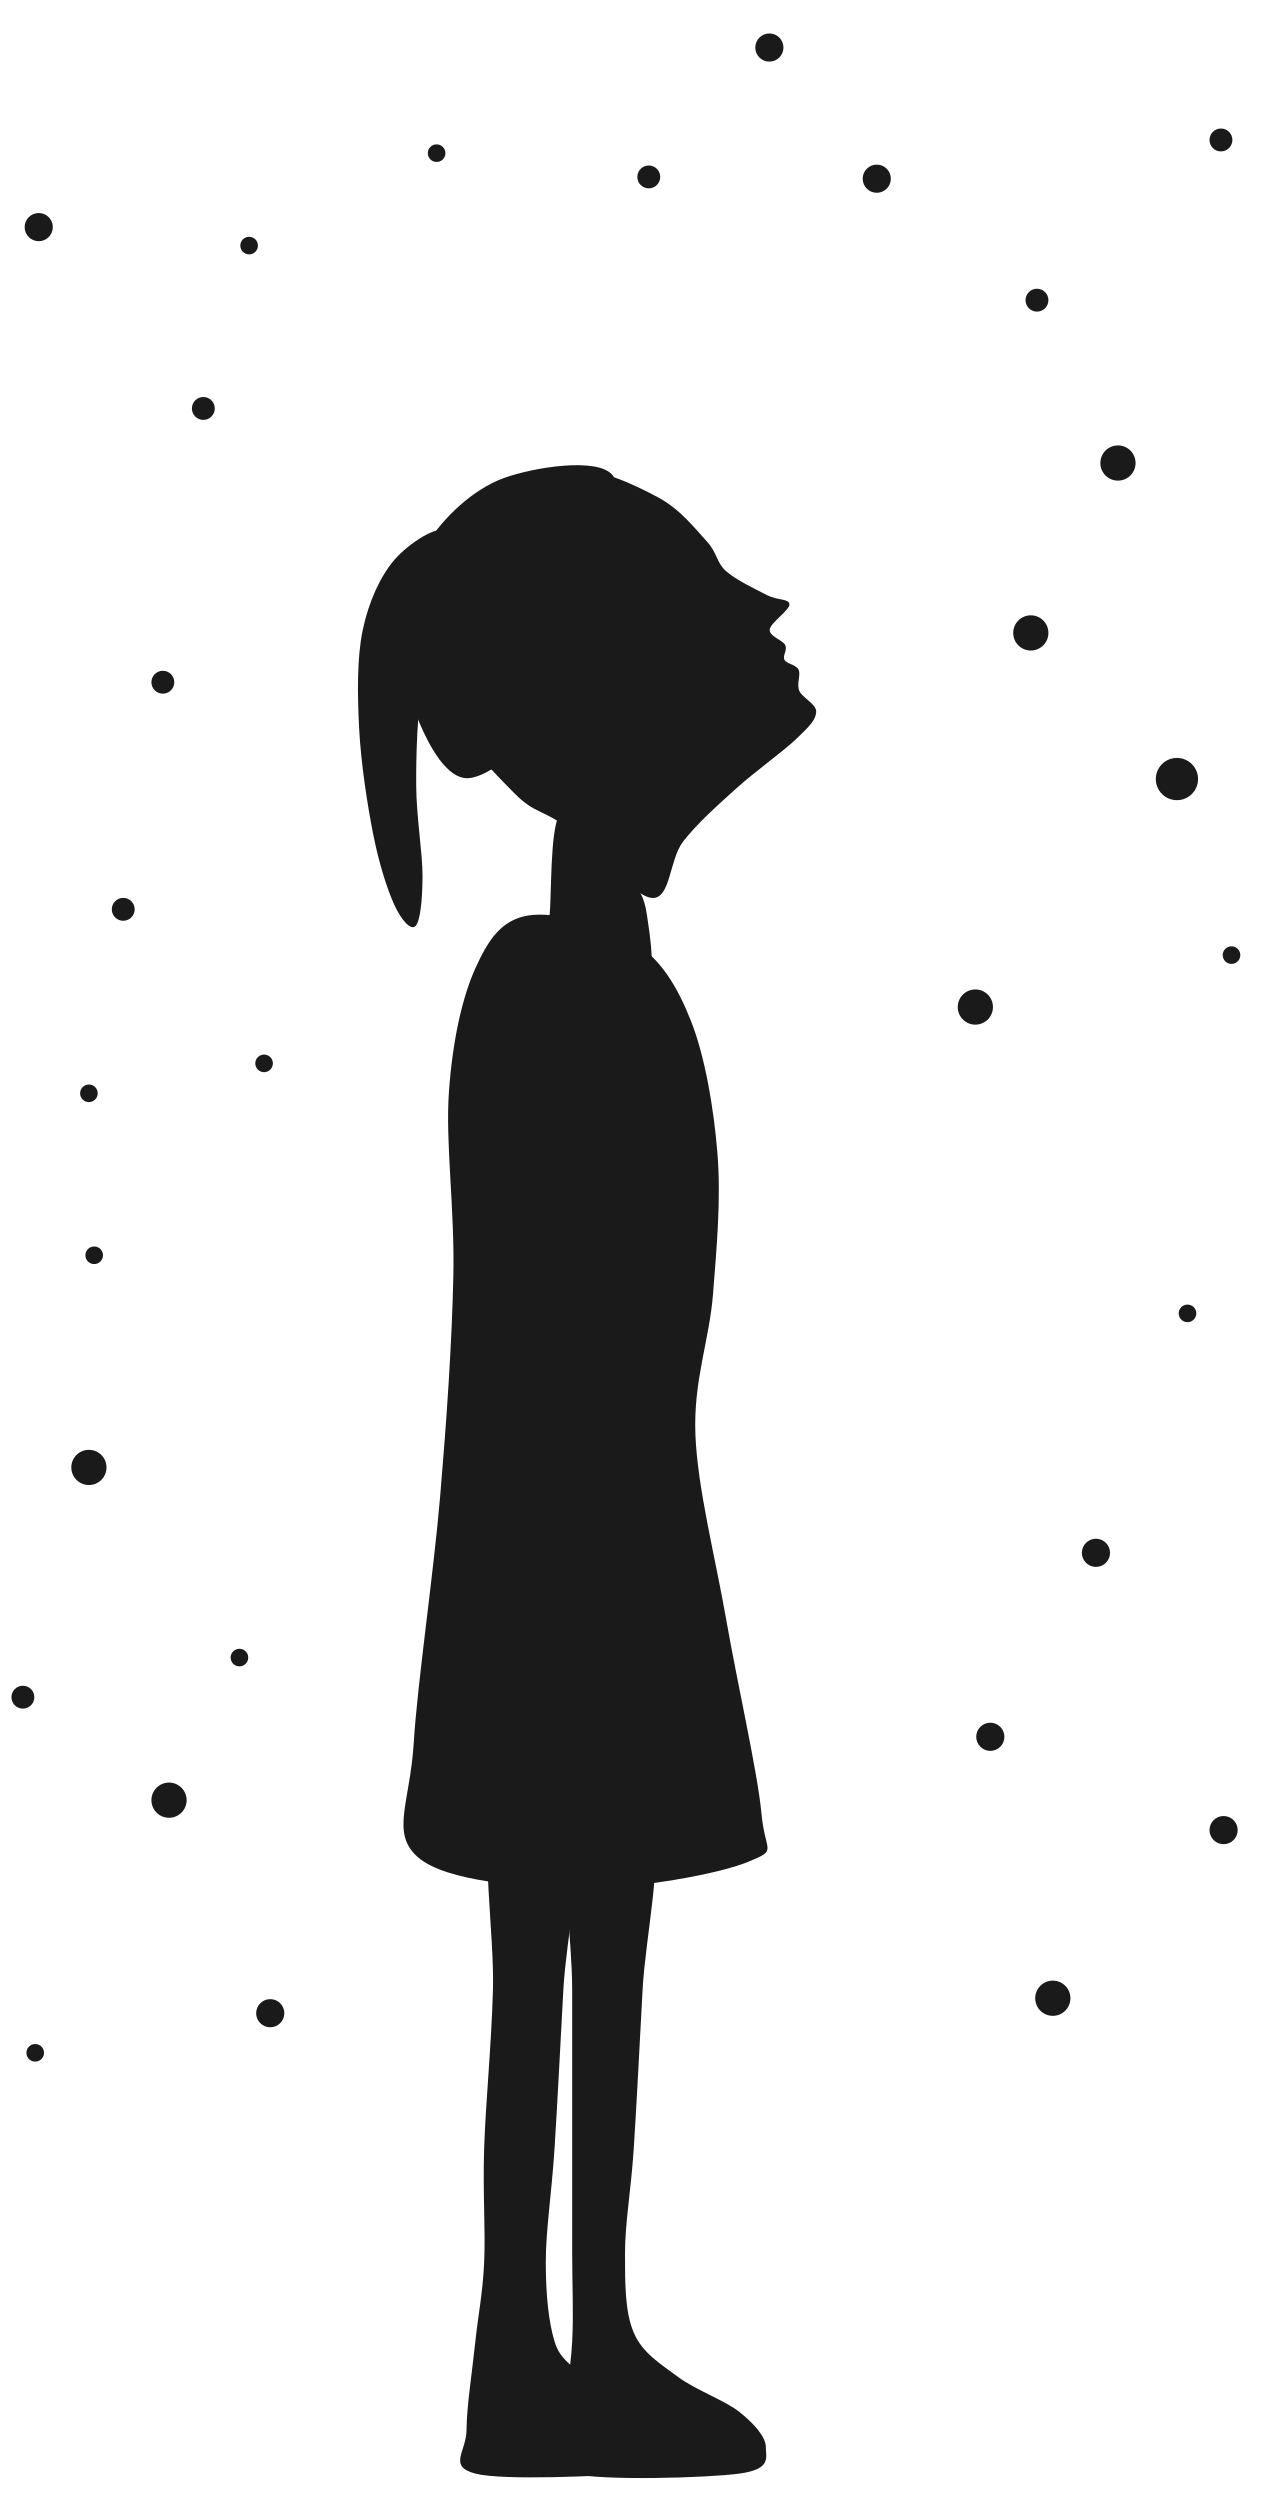
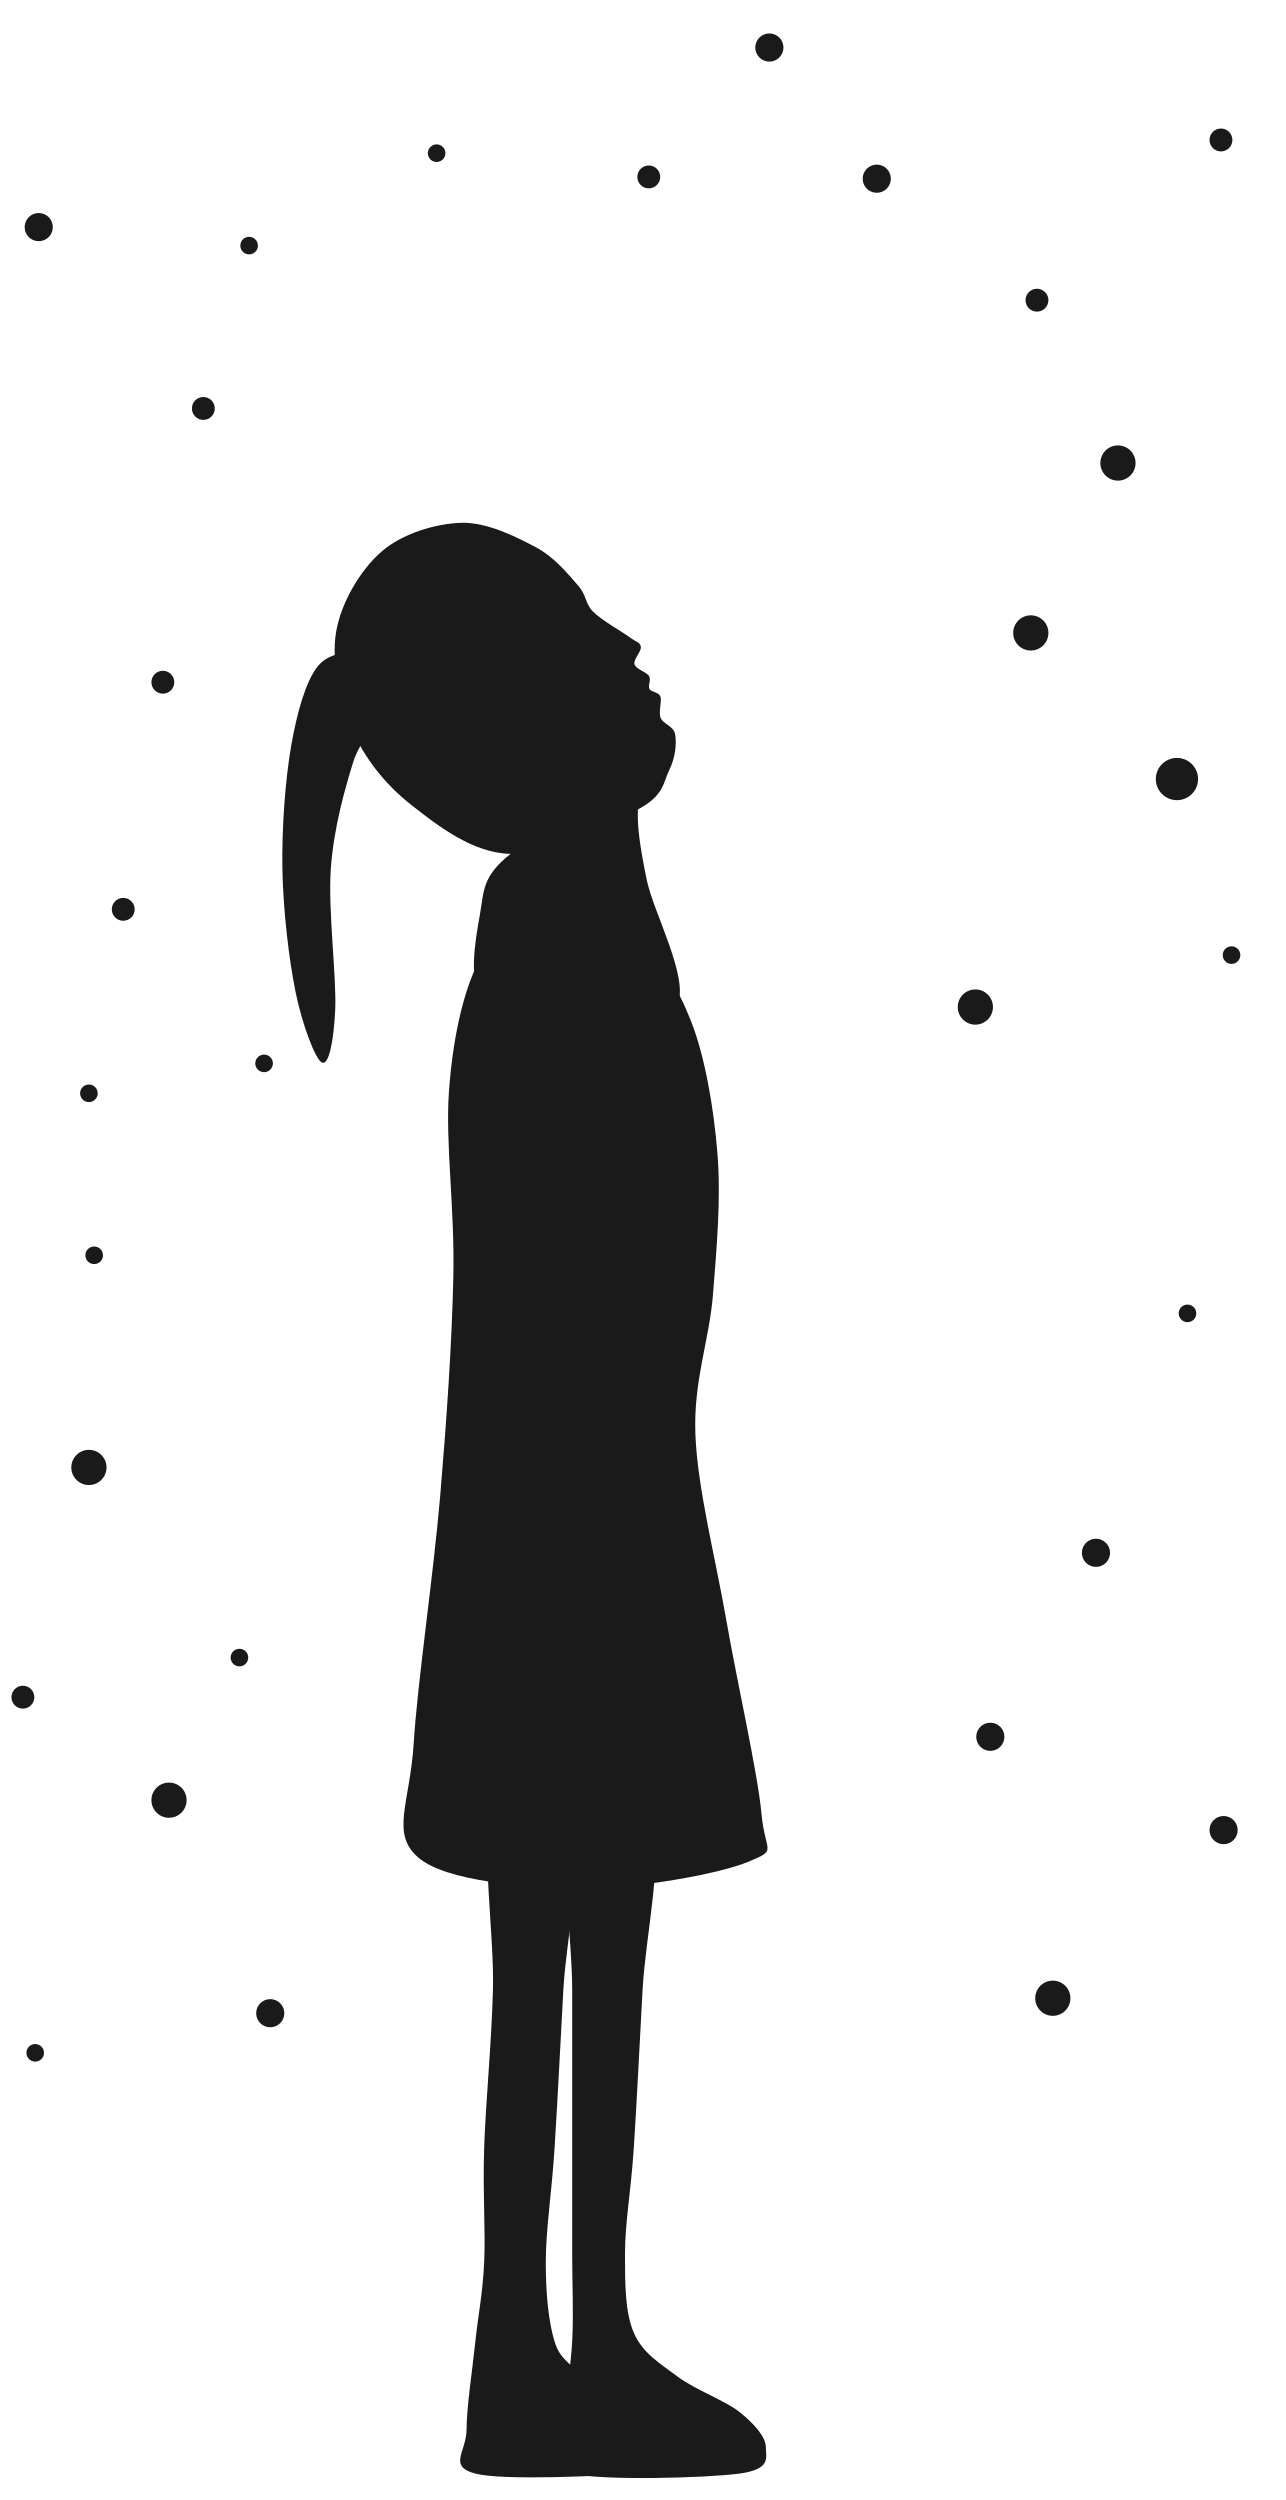
<svg xmlns="http://www.w3.org/2000/svg" viewBox="38 0 146 284">
-   <g transform="translate(112 102) scale(0.8) translate(-112 -102)">
-     <path d="M100.00 92.00 C96.77 89.53 95.45 90.07 92.60 87.20 C89.75 84.33 84.93 79.50 82.90 74.80 C80.87 70.10 79.60 63.82 80.40 59.00 C81.20 54.18 84.30 48.87 87.70 45.90 C91.10 42.93 96.60 41.33 100.80 41.20 C105.00 41.07 109.73 43.42 112.90 45.10 C116.07 46.78 118.18 49.55 119.80 51.30 C121.42 53.05 121.17 54.32 122.60 55.60 C124.03 56.88 126.90 58.22 128.40 59.00 C129.90 59.78 131.53 59.48 131.60 60.30 C131.67 61.12 128.90 62.93 128.80 63.90 C128.70 64.87 130.65 65.38 131.00 66.10 C131.35 66.82 130.58 67.62 130.90 68.20 C131.22 68.78 132.55 68.87 132.90 69.60 C133.25 70.33 132.58 71.60 133.00 72.60 C133.42 73.60 135.47 74.47 135.40 75.60 C135.33 76.73 134.50 77.58 132.60 79.40 C130.70 81.22 126.68 84.07 124.00 86.50 C121.32 88.93 118.50 91.42 116.50 94.00 C114.50 96.58 114.75 102.33 112.00 102.00 C109.25 101.67 103.23 94.47 100.00 92.00 Z" fill="#1a1a1a" />
-     <path d="M106.50 42.00 C104.50 39.40 95.38 40.80 91.00 42.40 C86.62 44.00 82.50 48.00 80.20 51.60 C77.90 55.20 77.40 59.77 77.20 64.00 C77.00 68.23 77.53 73.50 79.00 77.00 C80.47 80.50 83.00 85.17 86.00 85.00 C89.00 84.83 94.17 80.50 97.00 76.00 C99.83 71.50 101.42 63.67 103.00 58.00 C104.58 52.33 108.50 44.60 106.50 42.00 Z" fill="#1a1a1a" />
-     <path d="M83.00 50.00 C81.83 48.83 77.50 51.67 75.50 54.00 C73.50 56.33 71.83 60.00 71.00 64.00 C70.17 68.00 70.25 73.17 70.50 78.00 C70.75 82.83 71.67 88.83 72.50 93.00 C73.33 97.17 74.50 100.83 75.50 103.00 C76.50 105.17 77.83 106.67 78.50 106.00 C79.17 105.33 79.48 102.33 79.50 99.00 C79.52 95.67 78.62 90.50 78.60 86.00 C78.58 81.50 78.75 76.17 79.40 72.00 C80.05 67.83 81.90 64.67 82.50 61.00 C83.10 57.33 84.17 51.17 83.00 50.00 Z" fill="#1a1a1a" />
-   </g>
-   <path d="M102.00 92.00 C103.42 91.33 107.42 97.00 109.00 99.00 C110.58 101.00 111.17 101.67 111.50 104.00 C111.83 106.33 112.75 111.33 111.00 113.00 C109.25 114.67 102.75 115.67 101.00 114.00 C99.25 112.33 100.33 106.67 100.50 103.00 C100.67 99.33 100.58 92.67 102.00 92.00 Z" fill="#1a1a1a" />
+   <path d="M96.00 97.00 C91.71 96.92 87.73 93.80 84.72 91.44 C81.71 89.07 79.39 86.09 77.97 82.82 C76.54 79.55 75.62 75.15 76.18 71.80 C76.74 68.44 78.95 64.75 81.32 62.68 C83.69 60.61 87.47 59.48 90.39 59.39 C93.31 59.30 96.63 60.98 98.84 62.15 C101.05 63.33 102.53 65.23 103.62 66.46 C104.71 67.68 104.41 68.51 105.39 69.50 C106.37 70.48 108.59 71.71 109.50 72.37 C110.40 73.03 110.70 72.95 110.80 73.47 C110.90 73.98 109.92 74.91 110.08 75.46 C110.23 76.02 111.44 76.33 111.73 76.80 C112.01 77.26 111.56 77.88 111.78 78.27 C111.99 78.65 112.80 78.58 113.02 79.13 C113.23 79.67 112.77 80.83 113.05 81.55 C113.33 82.27 114.54 82.46 114.70 83.44 C114.87 84.43 114.74 86.05 114.03 87.47 C113.33 88.89 113.47 90.36 110.47 91.95 C107.46 93.53 100.29 97.08 96.00 97.00 Z" fill="#1a1a1a" />
+   <path d="M96.00 97.00 C99.26 94.41 109.62 89.31 112.03 88.47 C114.45 87.63 110.56 90.03 110.47 91.95 C110.37 93.86 110.71 96.27 111.47 99.95 C112.22 103.62 116.24 110.99 115.00 114.00 C113.76 117.01 107.67 118.00 104.00 118.00 C100.33 118.00 94.92 116.33 93.00 114.00 C91.08 111.67 92.00 106.83 92.50 104.00 C93.00 101.17 92.74 99.59 96.00 97.00 Z" fill="#1a1a1a" />
+   <path d="M79.08 74.71 C77.91 73.88 75.41 74.05 74.08 75.71 C72.75 77.38 71.75 80.88 71.08 84.71 C70.41 88.55 70.00 94.05 70.08 98.71 C70.16 103.38 70.83 109.05 71.58 112.71 C72.33 116.38 73.83 120.38 74.58 120.71 C75.33 121.05 75.91 118.38 76.08 114.71 C76.25 111.05 75.25 103.38 75.58 98.71 C75.91 94.05 77.16 89.71 78.08 86.71 C79.00 83.71 80.91 82.71 81.08 80.71 C81.25 78.71 80.25 75.55 79.08 74.71 Z" fill="#1a1a1a" />
  <path d="M98.00 104.00 C95.00 104.50 93.50 106.67 92.00 110.00 C90.50 113.33 89.42 118.17 89.00 124.00 C88.58 129.83 89.67 137.33 89.50 145.00 C89.33 152.67 88.75 161.17 88.00 170.00 C87.25 178.83 85.42 191.17 85.00 198.00 C84.58 204.83 82.33 208.25 85.50 211.00 C88.67 213.75 97.75 214.42 104.00 214.50 C110.25 214.58 119.58 212.92 123.00 211.50 C126.42 210.08 124.92 210.58 124.50 206.00 C124.08 201.42 121.75 191.17 120.50 184.00 C119.25 176.83 117.25 169.17 117.00 163.00 C116.75 156.83 118.58 152.33 119.00 147.00 C119.42 141.67 119.92 136.17 119.50 131.00 C119.08 125.83 118.08 120.00 116.50 116.00 C114.92 112.00 113.08 109.00 110.00 107.00 C106.92 105.00 101.00 103.50 98.00 104.00 Z" fill="#1a1a1a" />
  <path d="M101.00 112.00 C102.00 106.67 106.33 110.00 108.00 113.00 C109.67 116.00 110.33 122.17 111.00 130.00 C111.67 137.83 111.67 152.67 112.00 160.00 C112.33 167.33 112.67 170.33 113.00 174.00 C113.33 177.67 114.33 180.00 114.00 182.00 C113.67 184.00 112.17 185.83 111.00 186.00 C109.83 186.17 108.17 185.67 107.00 183.00 C105.83 180.33 104.83 176.33 104.00 170.00 C103.17 163.67 102.50 154.67 102.00 145.00 C101.50 135.33 100.00 117.33 101.00 112.00 Z" fill="#1a1a1a" />
  <path d="M94.00 206.00 C95.50 203.00 101.67 204.67 103.00 208.00 C104.33 211.33 102.33 220.00 102.00 226.00 C101.67 232.00 101.33 238.83 101.00 244.00 C100.67 249.17 100.00 253.33 100.00 257.00 C100.00 260.67 100.33 263.83 101.00 266.00 C101.67 268.17 102.83 268.33 104.00 270.00 C105.17 271.67 106.67 274.42 108.00 276.00 C109.33 277.58 111.67 278.67 112.00 279.50 C112.33 280.33 113.33 280.75 110.00 281.00 C106.67 281.25 95.17 281.83 92.00 281.00 C88.83 280.17 91.00 278.50 91.00 276.00 C91.00 273.50 91.67 269.17 92.00 266.00 C92.33 262.83 92.83 260.67 93.00 257.00 C93.17 253.33 92.83 249.17 93.00 244.00 C93.17 238.83 93.83 232.33 94.00 226.00 C94.17 219.67 92.50 209.00 94.00 206.00 Z" fill="#1a1a1a" />
  <path d="M103.00 208.00 C104.50 205.00 110.67 205.00 112.00 208.00 C113.33 211.00 111.33 220.00 111.00 226.00 C110.67 232.00 110.33 239.00 110.00 244.00 C109.67 249.00 109.00 252.50 109.00 256.00 C109.00 259.50 109.00 262.67 110.00 265.00 C111.00 267.33 113.00 268.50 115.00 270.00 C117.00 271.50 120.33 272.67 122.00 274.00 C123.67 275.33 125.00 276.83 125.00 278.00 C125.00 279.17 125.67 280.50 122.00 281.00 C118.33 281.50 106.33 281.83 103.00 281.00 C99.67 280.17 102.00 278.50 102.00 276.00 C102.00 273.50 102.83 269.33 103.00 266.00 C103.17 262.67 103.00 259.67 103.00 256.00 C103.00 252.33 103.00 249.00 103.00 244.00 C103.00 239.00 103.00 232.00 103.00 226.00 C103.00 220.00 101.50 211.00 103.00 208.00 Z" fill="#1a1a1a" />
  <circle cx="48.1" cy="124.2" r="1.0" fill="#1a1a1a" />
  <circle cx="52.0" cy="103.3" r="1.3" fill="#1a1a1a" />
  <circle cx="155.8" cy="34.1" r="1.3" fill="#1a1a1a" />
  <circle cx="48.7" cy="142.6" r="1.0" fill="#1a1a1a" />
  <circle cx="176.7" cy="15.9" r="1.3" fill="#1a1a1a" />
  <circle cx="56.5" cy="77.5" r="1.3" fill="#1a1a1a" />
  <circle cx="66.3" cy="27.9" r="1.0" fill="#1a1a1a" />
  <circle cx="148.8" cy="114.4" r="2.0" fill="#1a1a1a" />
  <circle cx="65.2" cy="188.3" r="1.0" fill="#1a1a1a" />
  <circle cx="162.5" cy="176.4" r="1.6" fill="#1a1a1a" />
  <circle cx="150.5" cy="197.3" r="1.6" fill="#1a1a1a" />
  <circle cx="157.6" cy="227.0" r="2.0" fill="#1a1a1a" />
  <circle cx="137.6" cy="20.3" r="1.6" fill="#1a1a1a" />
  <circle cx="155.1" cy="71.9" r="2.0" fill="#1a1a1a" />
  <circle cx="171.7" cy="88.5" r="2.4" fill="#1a1a1a" />
  <circle cx="61.1" cy="46.4" r="1.3" fill="#1a1a1a" />
  <circle cx="177.9" cy="108.5" r="1.0" fill="#1a1a1a" />
  <circle cx="87.6" cy="17.4" r="1.0" fill="#1a1a1a" />
  <circle cx="172.9" cy="149.2" r="1.0" fill="#1a1a1a" />
  <circle cx="57.2" cy="204.5" r="2.0" fill="#1a1a1a" />
  <circle cx="68.7" cy="228.7" r="1.6" fill="#1a1a1a" />
  <circle cx="177.0" cy="207.9" r="1.6" fill="#1a1a1a" />
  <circle cx="68.0" cy="120.8" r="1.0" fill="#1a1a1a" />
  <circle cx="125.4" cy="5.4" r="1.6" fill="#1a1a1a" />
  <circle cx="42.0" cy="233.2" r="1.0" fill="#1a1a1a" />
  <circle cx="40.6" cy="192.8" r="1.3" fill="#1a1a1a" />
  <circle cx="165.0" cy="52.6" r="2.0" fill="#1a1a1a" />
  <circle cx="111.7" cy="20.1" r="1.3" fill="#1a1a1a" />
  <circle cx="48.1" cy="166.7" r="2.0" fill="#1a1a1a" />
  <circle cx="42.4" cy="25.8" r="1.6" fill="#1a1a1a" />
</svg>
